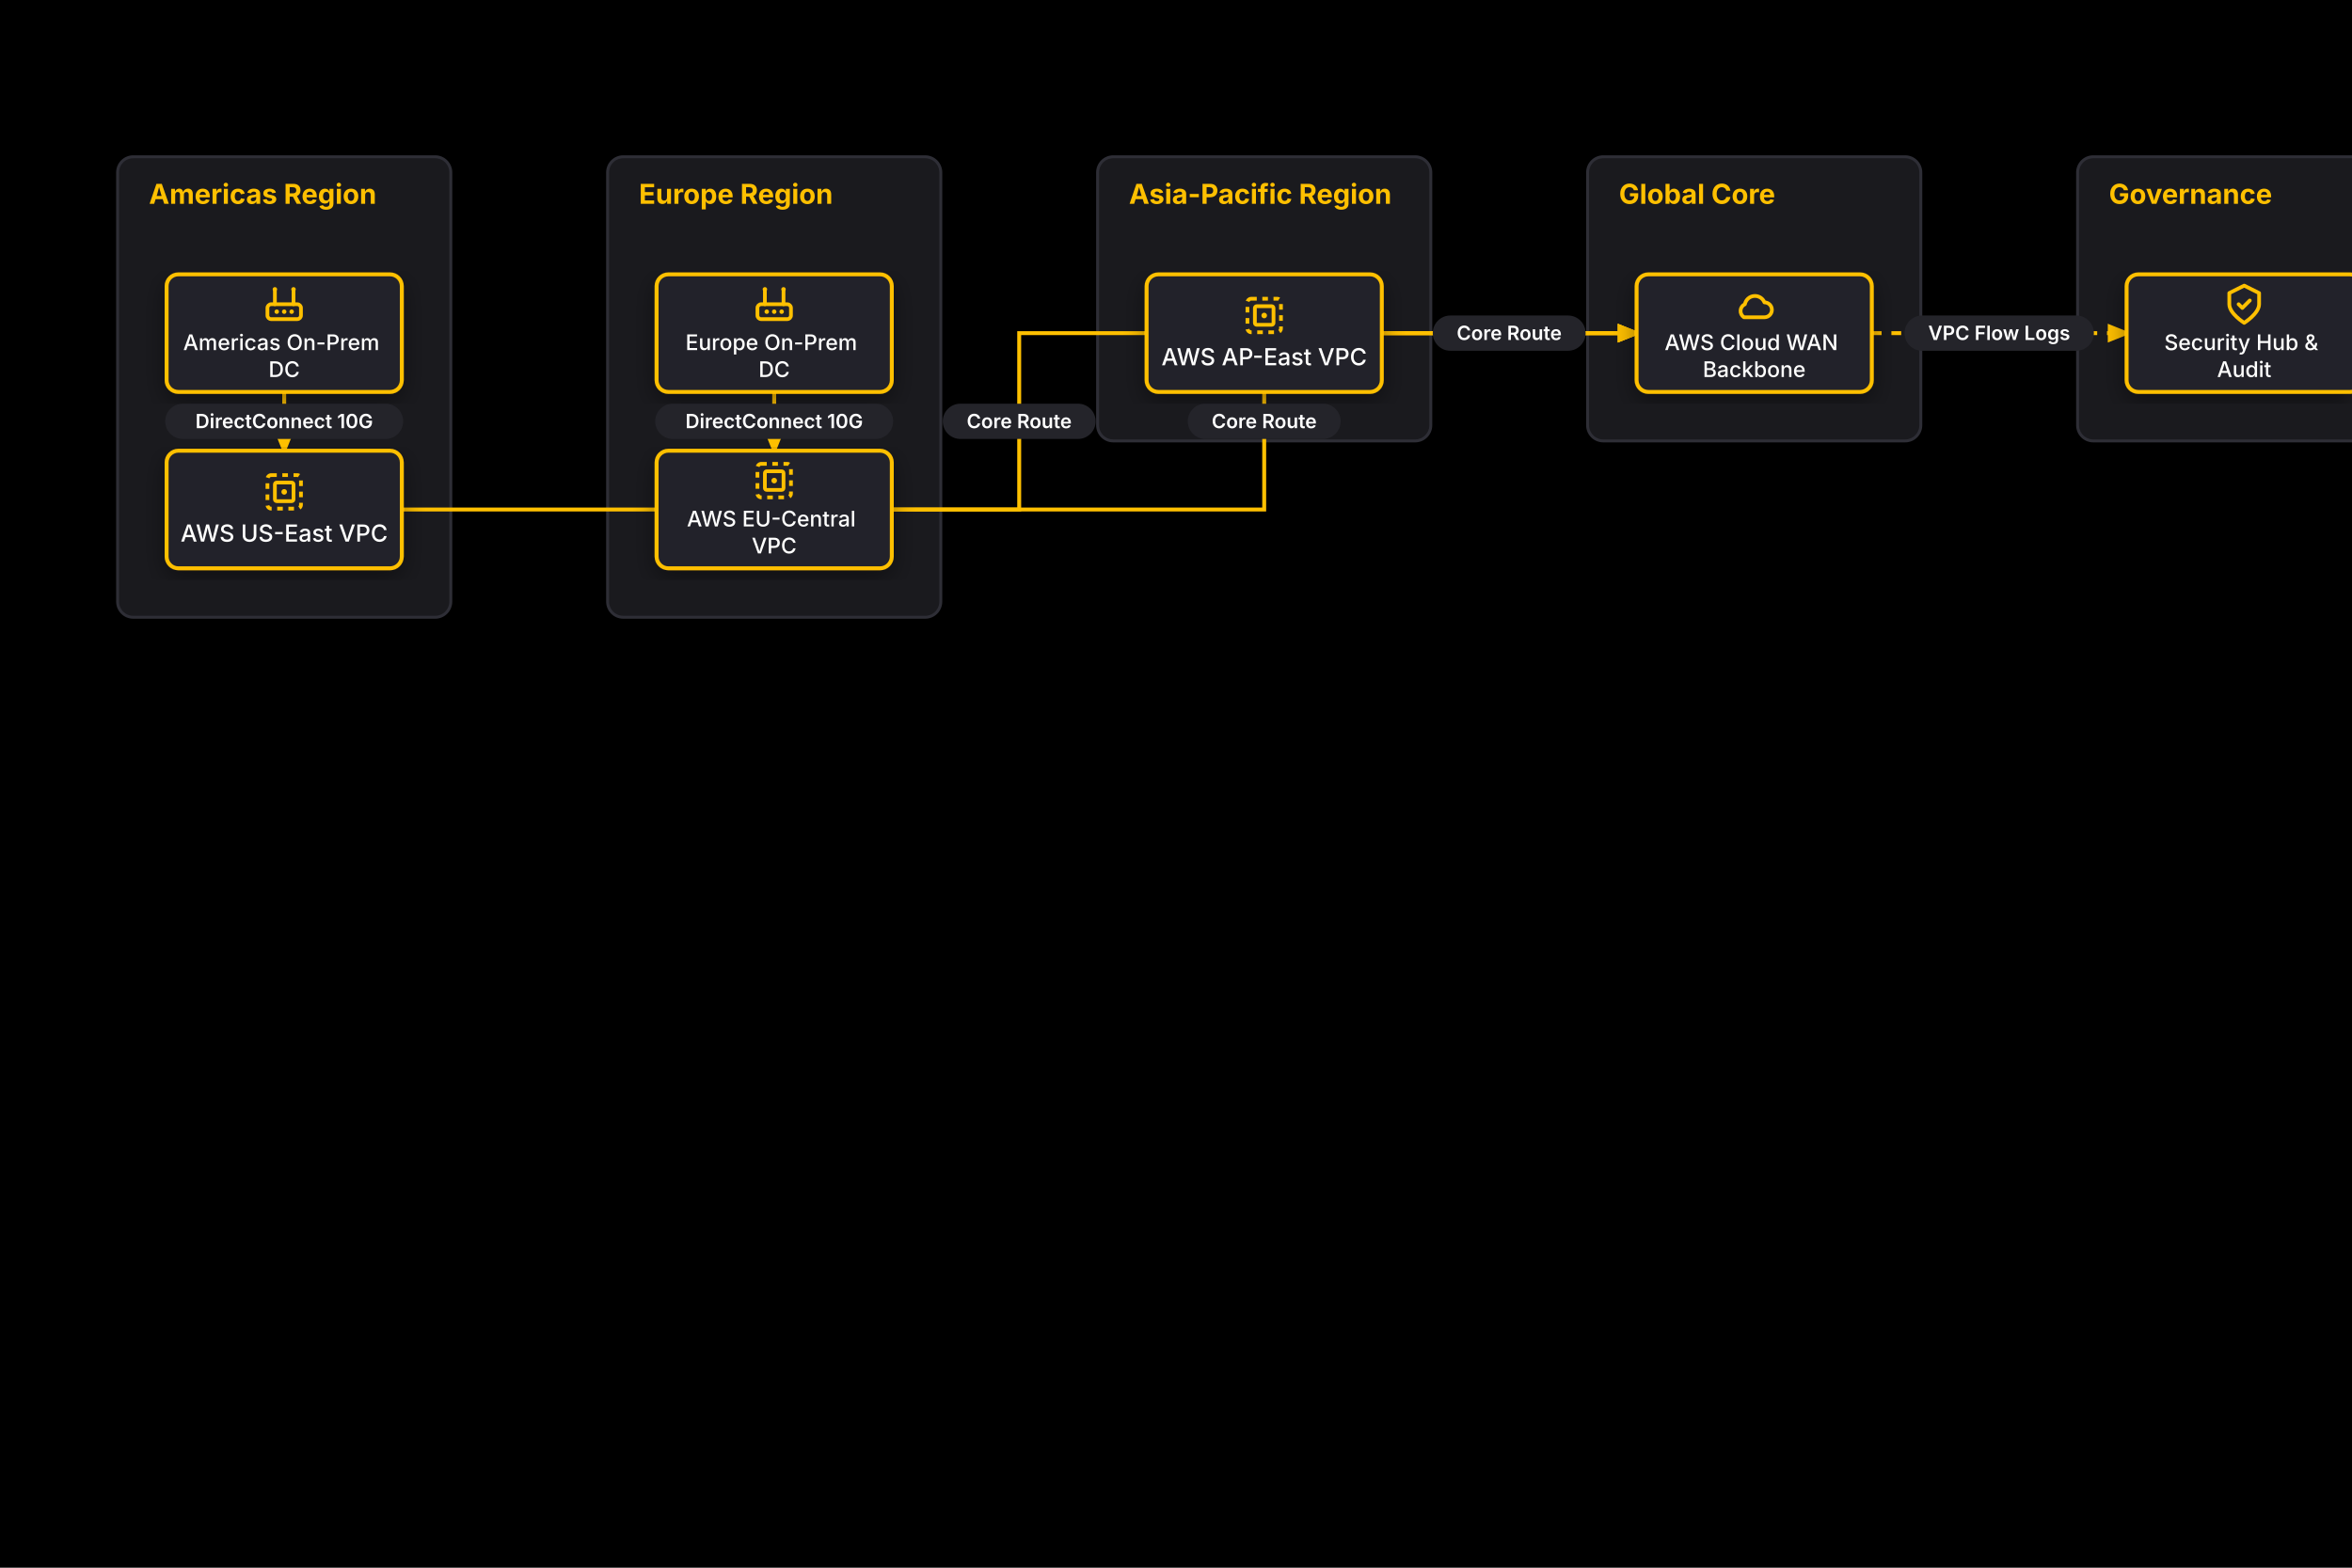
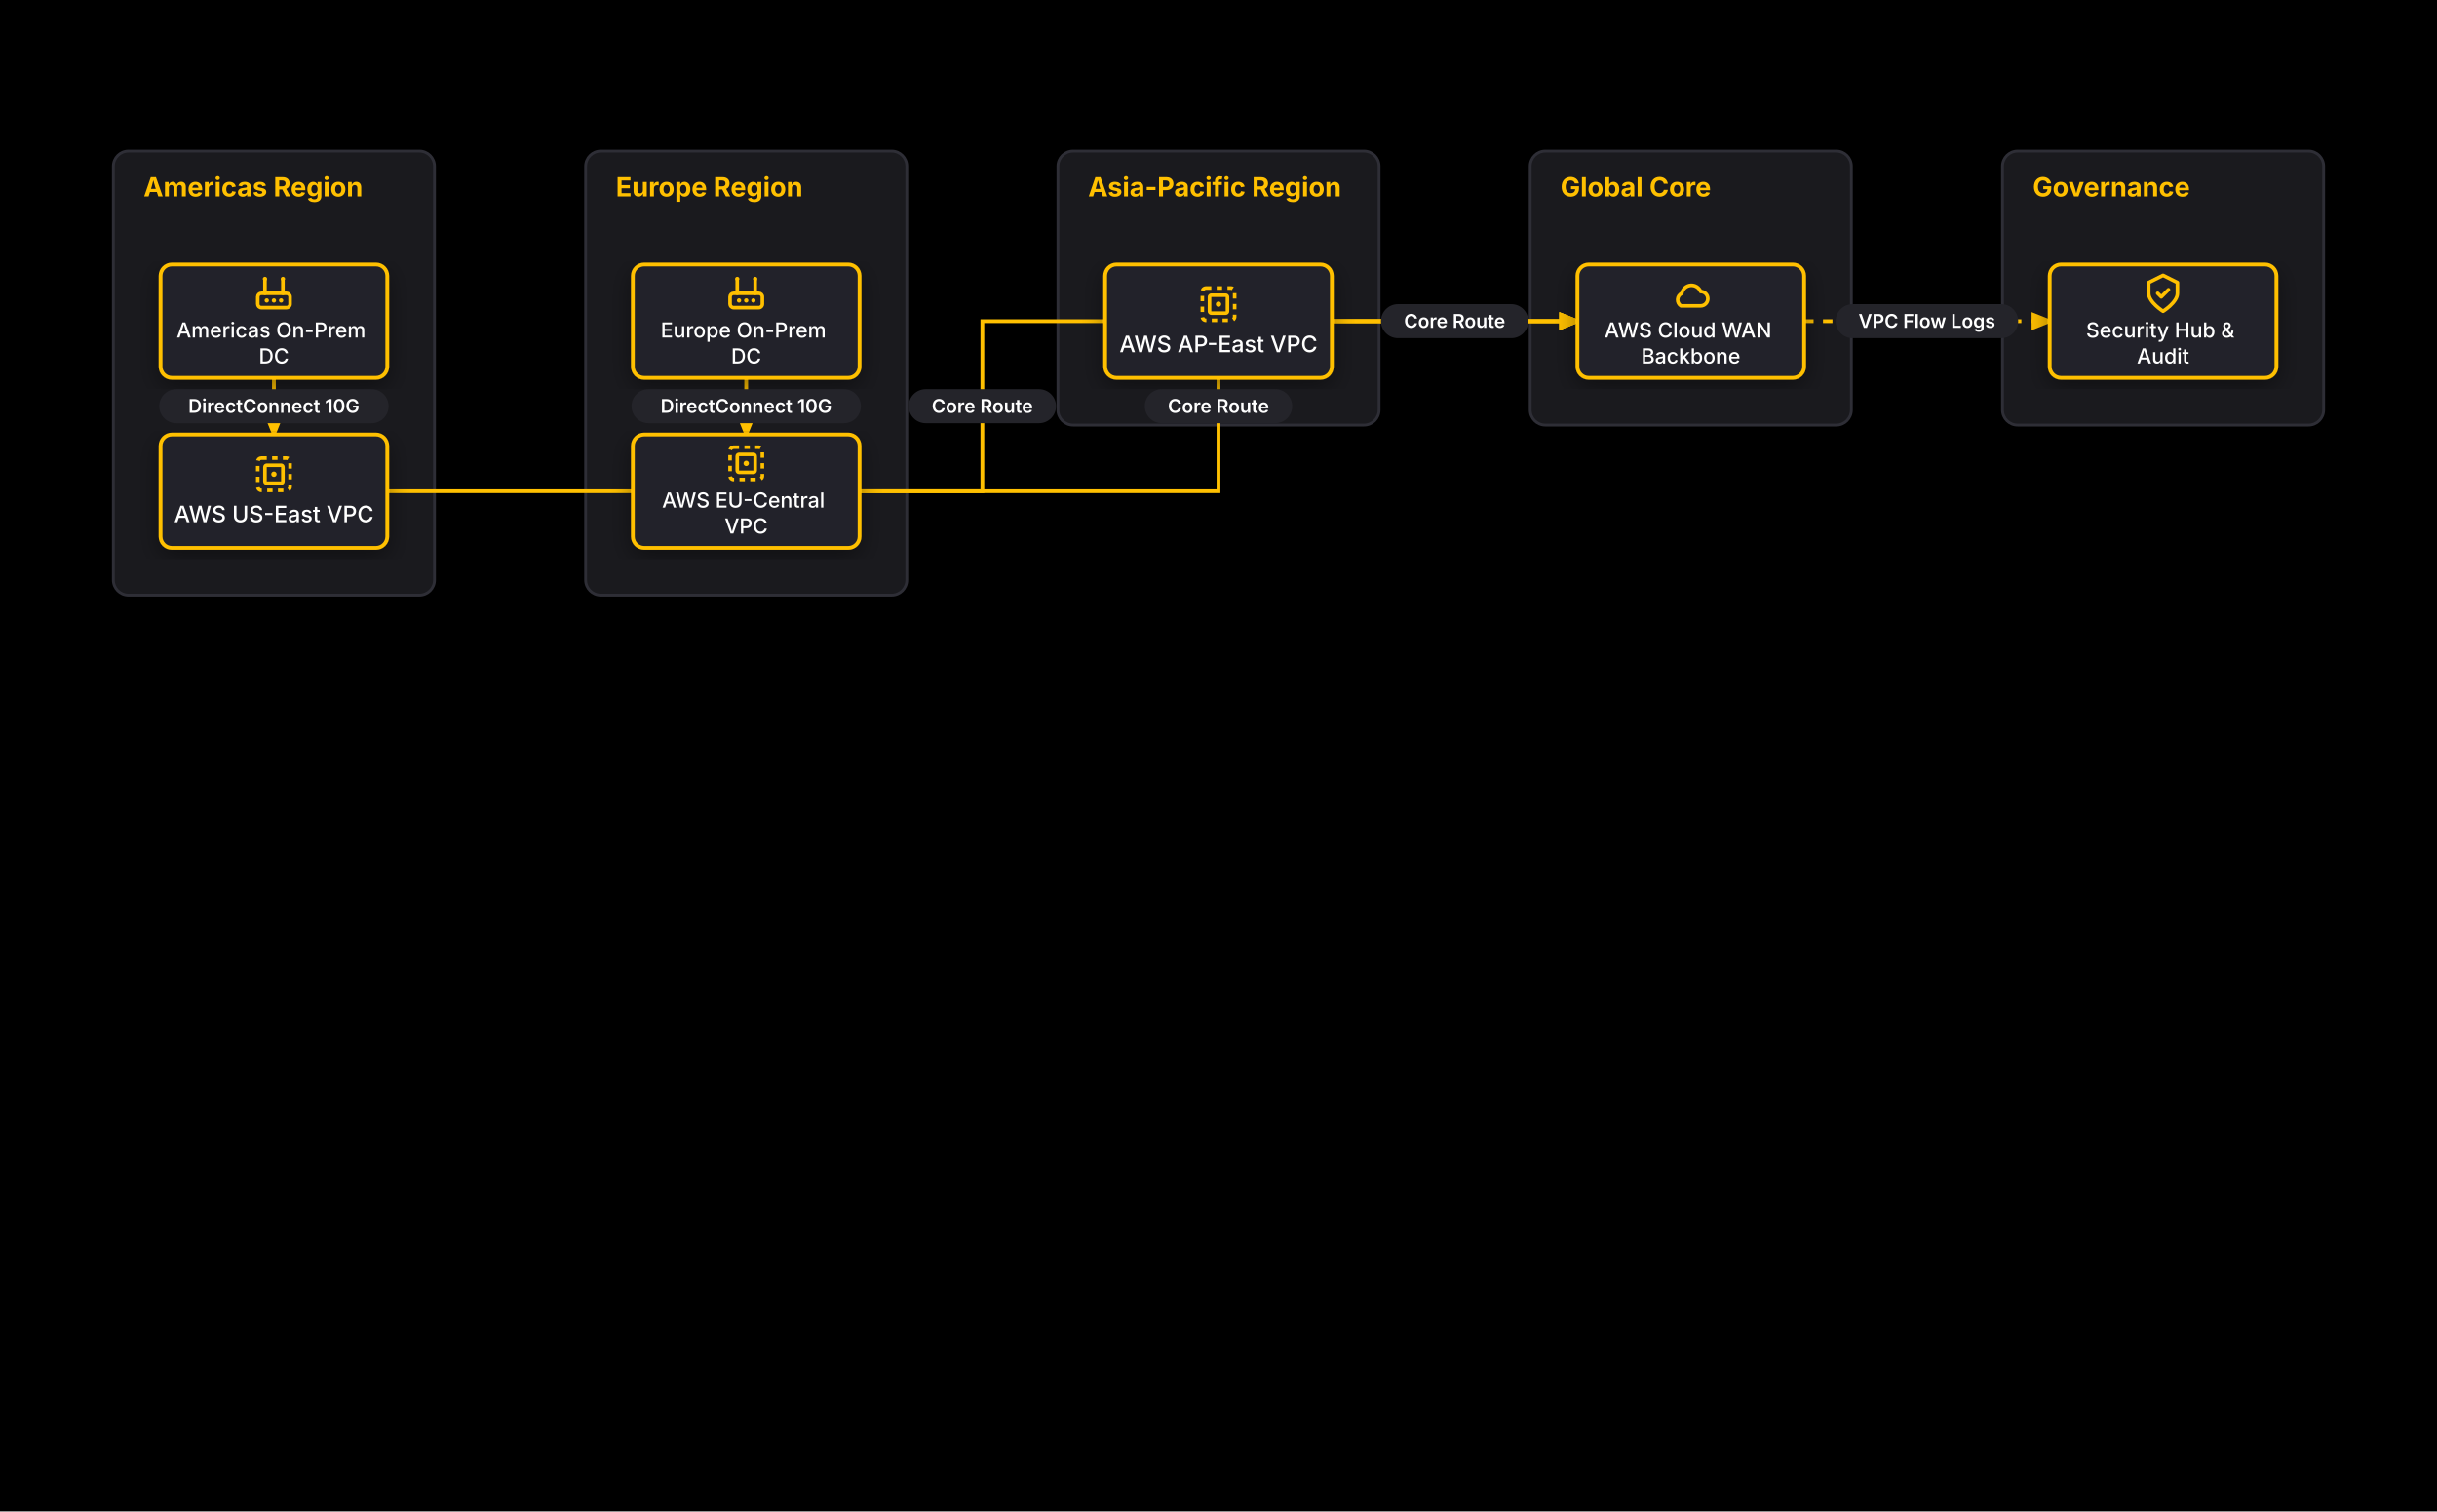
- <svg xmlns="http://www.w3.org/2000/svg" viewBox="0 0 1200 800" width="1200" height="800">
+ <svg xmlns="http://www.w3.org/2000/svg" viewBox="0 0 1290 800" width="1290" height="800">
  <defs>
    <marker id="arrow" viewBox="0 0 10 10" refX="8" refY="5" markerWidth="6" markerHeight="6" orient="auto-start-reverse">
      <path d="M 0 1 L 10 5 L 0 9 z" fill="#FFC000" />
    </marker>
    <marker id="arrow-tail" viewBox="0 0 10 10" refX="2" refY="5" markerWidth="6" markerHeight="6" orient="auto">
      <path d="M 10 1 L 0 5 L 10 9 z" fill="#FFC000" />
    </marker>
    <filter id="shadow" x="-10%" y="-10%" width="120%" height="120%">
      <feDropShadow dx="0" dy="4" stdDeviation="6" flood-color="#000000" flood-opacity="0.4" />
    </filter>
  </defs>
  <rect width="100%" height="100%" fill="#000000" />
  <g id="group_1">
    <rect x="60.0" y="80.0" width="170.0" height="235.0" rx="8" fill="#1A1A1E" stroke="#2E2E36" stroke-width="1.5" />
    <text x="76.0" y="104.0" fill="#FFC000" font-family="Inter, -apple-system, BlinkMacSystemFont, 'Segoe UI', Roboto, sans-serif" font-size="14" font-weight="bold">Americas Region</text>
  </g>
  <g id="group_2">
    <rect x="310.0" y="80.0" width="170.0" height="235.0" rx="8" fill="#1A1A1E" stroke="#2E2E36" stroke-width="1.5" />
    <text x="326.0" y="104.0" fill="#FFC000" font-family="Inter, -apple-system, BlinkMacSystemFont, 'Segoe UI', Roboto, sans-serif" font-size="14" font-weight="bold">Europe Region</text>
  </g>
  <g id="group_3">
    <rect x="560.0" y="80.0" width="170.0" height="145.0" rx="8" fill="#1A1A1E" stroke="#2E2E36" stroke-width="1.5" />
    <text x="576.0" y="104.0" fill="#FFC000" font-family="Inter, -apple-system, BlinkMacSystemFont, 'Segoe UI', Roboto, sans-serif" font-size="14" font-weight="bold">Asia-Pacific Region</text>
  </g>
  <g id="group_4">
    <rect x="810.0" y="80.0" width="170.0" height="145.0" rx="8" fill="#1A1A1E" stroke="#2E2E36" stroke-width="1.5" />
    <text x="826.0" y="104.0" fill="#FFC000" font-family="Inter, -apple-system, BlinkMacSystemFont, 'Segoe UI', Roboto, sans-serif" font-size="14" font-weight="bold">Global Core</text>
  </g>
  <g id="group_5">
    <rect x="1060.0" y="80.0" width="170.0" height="145.0" rx="8" fill="#1A1A1E" stroke="#2E2E36" stroke-width="1.5" />
    <text x="1076.0" y="104.0" fill="#FFC000" font-family="Inter, -apple-system, BlinkMacSystemFont, 'Segoe UI', Roboto, sans-serif" font-size="14" font-weight="bold">Governance</text>
  </g>
  <path d="M 145.0 200.0 L 145.0 230.0" fill="none" stroke="#FFC000" stroke-width="2" marker-end="url(#arrow)" />
  <g class="badge">
    <rect x="84.3" y="206.0" width="121.4" height="18.0" rx="9.0" fill="#24242A" />
    <text x="145.0" y="218.5" fill="#FFFFFF" font-size="10.0" font-family="Inter, -apple-system, BlinkMacSystemFont, 'Segoe UI', Roboto, sans-serif" font-weight="600" text-anchor="middle">DirectConnect 10G</text>
  </g>
  <path d="M 395.0 200.0 L 395.0 230.0" fill="none" stroke="#FFC000" stroke-width="2" marker-end="url(#arrow)" />
  <g class="badge">
    <rect x="334.3" y="206.0" width="121.4" height="18.0" rx="9.0" fill="#24242A" />
    <text x="395.0" y="218.5" fill="#FFFFFF" font-size="10.0" font-family="Inter, -apple-system, BlinkMacSystemFont, 'Segoe UI', Roboto, sans-serif" font-weight="600" text-anchor="middle">DirectConnect 10G</text>
  </g>
  <path d="M 205.0 260.0 L 520.0 260.0 L 520.0 170.0 L 835.0 170.0" fill="none" stroke="#FFC000" stroke-width="2" marker-end="url(#arrow)" />
  <g class="badge">
    <rect x="481.0" y="206.0" width="78.0" height="18.0" rx="9.0" fill="#24242A" />
    <text x="520.0" y="218.5" fill="#FFFFFF" font-size="10.0" font-family="Inter, -apple-system, BlinkMacSystemFont, 'Segoe UI', Roboto, sans-serif" font-weight="600" text-anchor="middle">Core Route</text>
  </g>
  <path d="M 455.0 260.0 L 645.0 260.0 L 645.0 170.0 L 835.0 170.0" fill="none" stroke="#FFC000" stroke-width="2" marker-end="url(#arrow)" />
  <g class="badge">
    <rect x="606.0" y="206.0" width="78.0" height="18.0" rx="9.0" fill="#24242A" />
    <text x="645.0" y="218.5" fill="#FFFFFF" font-size="10.0" font-family="Inter, -apple-system, BlinkMacSystemFont, 'Segoe UI', Roboto, sans-serif" font-weight="600" text-anchor="middle">Core Route</text>
  </g>
  <path d="M 705.0 170.0 L 835.0 170.0" fill="none" stroke="#FFC000" stroke-width="2" marker-end="url(#arrow)" />
  <g class="badge">
    <rect x="731.0" y="161.0" width="78.0" height="18.0" rx="9.0" fill="#24242A" />
    <text x="770.0" y="173.5" fill="#FFFFFF" font-size="10.0" font-family="Inter, -apple-system, BlinkMacSystemFont, 'Segoe UI', Roboto, sans-serif" font-weight="600" text-anchor="middle">Core Route</text>
  </g>
  <path d="M 955.0 170.0 L 1085.0 170.0" fill="none" stroke="#FFC000" stroke-width="2" stroke-dasharray="5,5" marker-end="url(#arrow)" />
  <g class="badge">
    <rect x="971.7" y="161.0" width="96.6" height="18.0" rx="9.0" fill="#24242A" />
    <text x="1020.0" y="173.5" fill="#FFFFFF" font-size="10.0" font-family="Inter, -apple-system, BlinkMacSystemFont, 'Segoe UI', Roboto, sans-serif" font-weight="600" text-anchor="middle">VPC Flow Logs</text>
  </g>
  <g id="us_dc" filter="url(#shadow)">
    <rect x="85.0" y="140.0" width="120.0" height="60.0" rx="6.0" fill="#24242A" stroke="#FFC000" stroke-width="2.0" />
    <g class="icon icon-router" transform="translate(133.6, 143.85) scale(0.95)">
      <rect x="3" y="12" width="18" height="8" rx="2" fill="none" stroke="#FFC000" stroke-width="2.0" />
      <line x1="7" y1="12" x2="7" y2="5" stroke="#FFC000" stroke-width="2.0" stroke-linecap="round" />
      <line x1="17" y1="12" x2="17" y2="5" stroke="#FFC000" stroke-width="2.0" stroke-linecap="round" />
      <circle cx="7" cy="4" r="1.2" fill="#FFC000" />
      <circle cx="17" cy="4" r="1.2" fill="#FFC000" />
      <circle cx="8" cy="16" r="1.2" fill="#FFC000" />
      <circle cx="12" cy="16" r="1.2" fill="#FFC000" />
      <circle cx="16" cy="16" r="1.2" fill="#FFC000" />
    </g>
    <text x="145.0" y="178.65" text-anchor="middle" fill="#FFFFFF" font-family="Inter, -apple-system, BlinkMacSystemFont, 'Segoe UI', Roboto, sans-serif" font-size="11.0" font-weight="500">
      <tspan x="145.0" dy="0">Americas On-Prem</tspan>
      <tspan x="145.0" dy="13.75">DC</tspan>
    </text>
  </g>
  <g id="us_vpc" filter="url(#shadow)">
    <rect x="85.0" y="230.0" width="120.0" height="60.0" rx="6.0" fill="#24242A" stroke="#FFC000" stroke-width="2.0" />
    <g class="icon icon-vpc" transform="translate(133.6, 239.6) scale(0.95)">
      <rect x="3" y="3" width="18" height="18" rx="2" fill="none" stroke="#FFC000" stroke-width="2.0" stroke-dasharray="3,3" />
      <rect x="7" y="7" width="10" height="10" rx="1" fill="none" stroke="#FFC000" stroke-width="2.0" />
      <circle cx="12" cy="12" r="1.5" fill="#FFC000" />
    </g>
    <text x="145.0" y="276.4" text-anchor="middle" fill="#FFFFFF" font-family="Inter, -apple-system, BlinkMacSystemFont, 'Segoe UI', Roboto, sans-serif" font-size="12" font-weight="500">AWS US-East VPC</text>
  </g>
  <g id="eu_dc" filter="url(#shadow)">
    <rect x="335.0" y="140.0" width="120.0" height="60.0" rx="6.0" fill="#24242A" stroke="#FFC000" stroke-width="2.0" />
    <g class="icon icon-router" transform="translate(383.6, 143.85) scale(0.95)">
      <rect x="3" y="12" width="18" height="8" rx="2" fill="none" stroke="#FFC000" stroke-width="2.0" />
      <line x1="7" y1="12" x2="7" y2="5" stroke="#FFC000" stroke-width="2.0" stroke-linecap="round" />
      <line x1="17" y1="12" x2="17" y2="5" stroke="#FFC000" stroke-width="2.0" stroke-linecap="round" />
      <circle cx="7" cy="4" r="1.2" fill="#FFC000" />
      <circle cx="17" cy="4" r="1.2" fill="#FFC000" />
      <circle cx="8" cy="16" r="1.2" fill="#FFC000" />
      <circle cx="12" cy="16" r="1.2" fill="#FFC000" />
      <circle cx="16" cy="16" r="1.2" fill="#FFC000" />
    </g>
    <text x="395.0" y="178.65" text-anchor="middle" fill="#FFFFFF" font-family="Inter, -apple-system, BlinkMacSystemFont, 'Segoe UI', Roboto, sans-serif" font-size="11.0" font-weight="500">
      <tspan x="395.0" dy="0">Europe On-Prem</tspan>
      <tspan x="395.0" dy="13.75">DC</tspan>
    </text>
  </g>
  <g id="eu_vpc" filter="url(#shadow)">
    <rect x="335.0" y="230.0" width="120.0" height="60.0" rx="6.0" fill="#24242A" stroke="#FFC000" stroke-width="2.0" />
    <g class="icon icon-vpc" transform="translate(383.6, 233.85) scale(0.95)">
      <rect x="3" y="3" width="18" height="18" rx="2" fill="none" stroke="#FFC000" stroke-width="2.0" stroke-dasharray="3,3" />
      <rect x="7" y="7" width="10" height="10" rx="1" fill="none" stroke="#FFC000" stroke-width="2.0" />
      <circle cx="12" cy="12" r="1.5" fill="#FFC000" />
    </g>
    <text x="395.0" y="268.65" text-anchor="middle" fill="#FFFFFF" font-family="Inter, -apple-system, BlinkMacSystemFont, 'Segoe UI', Roboto, sans-serif" font-size="11.0" font-weight="500">
      <tspan x="395.0" dy="0">AWS EU-Central</tspan>
      <tspan x="395.0" dy="13.75">VPC</tspan>
    </text>
  </g>
  <g id="ap_vpc" filter="url(#shadow)">
    <rect x="585.0" y="140.0" width="120.0" height="60.0" rx="6.0" fill="#24242A" stroke="#FFC000" stroke-width="2.0" />
    <g class="icon icon-vpc" transform="translate(633.6, 149.6) scale(0.95)">
      <rect x="3" y="3" width="18" height="18" rx="2" fill="none" stroke="#FFC000" stroke-width="2.0" stroke-dasharray="3,3" />
      <rect x="7" y="7" width="10" height="10" rx="1" fill="none" stroke="#FFC000" stroke-width="2.0" />
      <circle cx="12" cy="12" r="1.5" fill="#FFC000" />
    </g>
    <text x="645.0" y="186.4" text-anchor="middle" fill="#FFFFFF" font-family="Inter, -apple-system, BlinkMacSystemFont, 'Segoe UI', Roboto, sans-serif" font-size="12" font-weight="500">AWS AP-East VPC</text>
  </g>
  <g id="cloud_wan" filter="url(#shadow)">
    <rect x="835.0" y="140.0" width="120.0" height="60.0" rx="6.0" fill="#24242A" stroke="#FFC000" stroke-width="2.0" />
    <g class="icon icon-cloud" transform="translate(883.6, 143.85) scale(0.95)">
      <path d="M 6.5 19 H 17.5 A 4 4 0 0 0 17.5 11 A 5.5 5.5 0 0 0 7 12 A 4 4 0 0 0 6.5 19 Z" fill="none" stroke="#FFC000" stroke-width="2.0" stroke-linejoin="round" />
    </g>
    <text x="895.0" y="178.65" text-anchor="middle" fill="#FFFFFF" font-family="Inter, -apple-system, BlinkMacSystemFont, 'Segoe UI', Roboto, sans-serif" font-size="11.0" font-weight="500">
      <tspan x="895.0" dy="0">AWS Cloud WAN</tspan>
      <tspan x="895.0" dy="13.75">Backbone</tspan>
    </text>
  </g>
  <g id="sec_hub" filter="url(#shadow)">
    <rect x="1085.0" y="140.0" width="120.0" height="60.0" rx="6.0" fill="#24242A" stroke="#FFC000" stroke-width="2.0" />
    <g class="icon icon-shield" transform="translate(1133.6, 143.85) scale(0.95)">
      <path d="M 12 2 L 20 6 V 12 C 20 17 12 22 12 22 C 12 22 4 17 4 12 V 6 Z" fill="none" stroke="#FFC000" stroke-width="2.0" stroke-linejoin="round" />
      <polyline points="9,12 11,14 15,10" fill="none" stroke="#FFC000" stroke-width="2.0" stroke-linecap="round" stroke-linejoin="round" />
    </g>
    <text x="1145.0" y="178.65" text-anchor="middle" fill="#FFFFFF" font-family="Inter, -apple-system, BlinkMacSystemFont, 'Segoe UI', Roboto, sans-serif" font-size="11.0" font-weight="500">
      <tspan x="1145.0" dy="0">Security Hub &amp;</tspan>
      <tspan x="1145.0" dy="13.75">Audit</tspan>
    </text>
  </g>
</svg>
